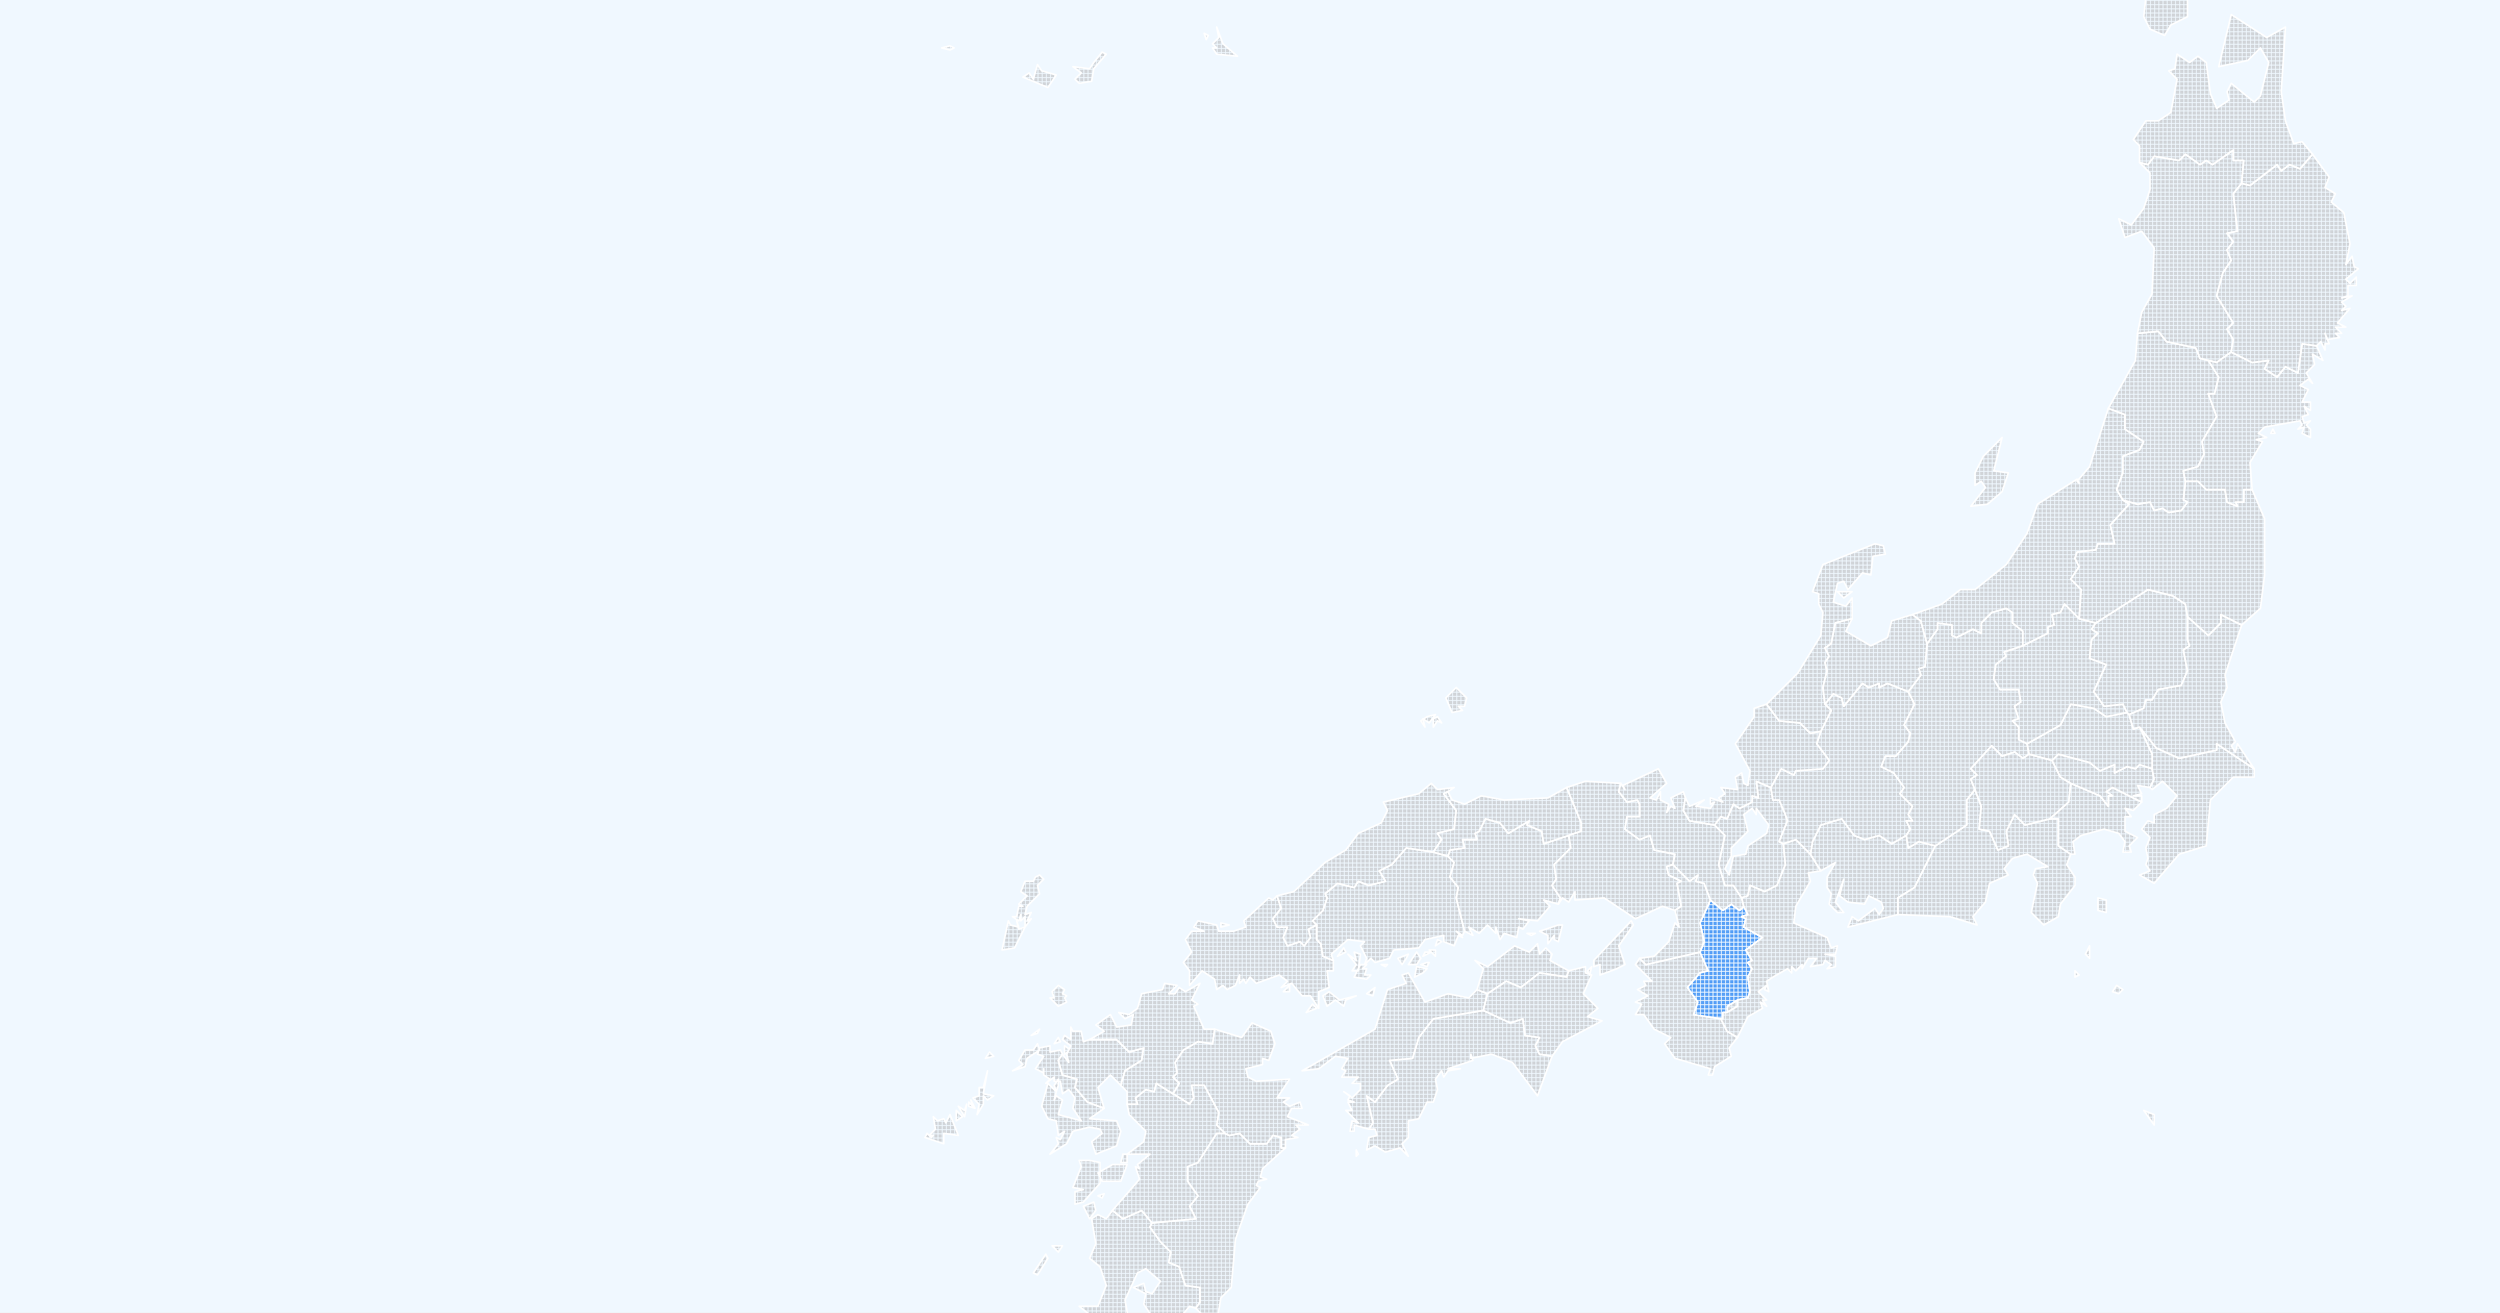
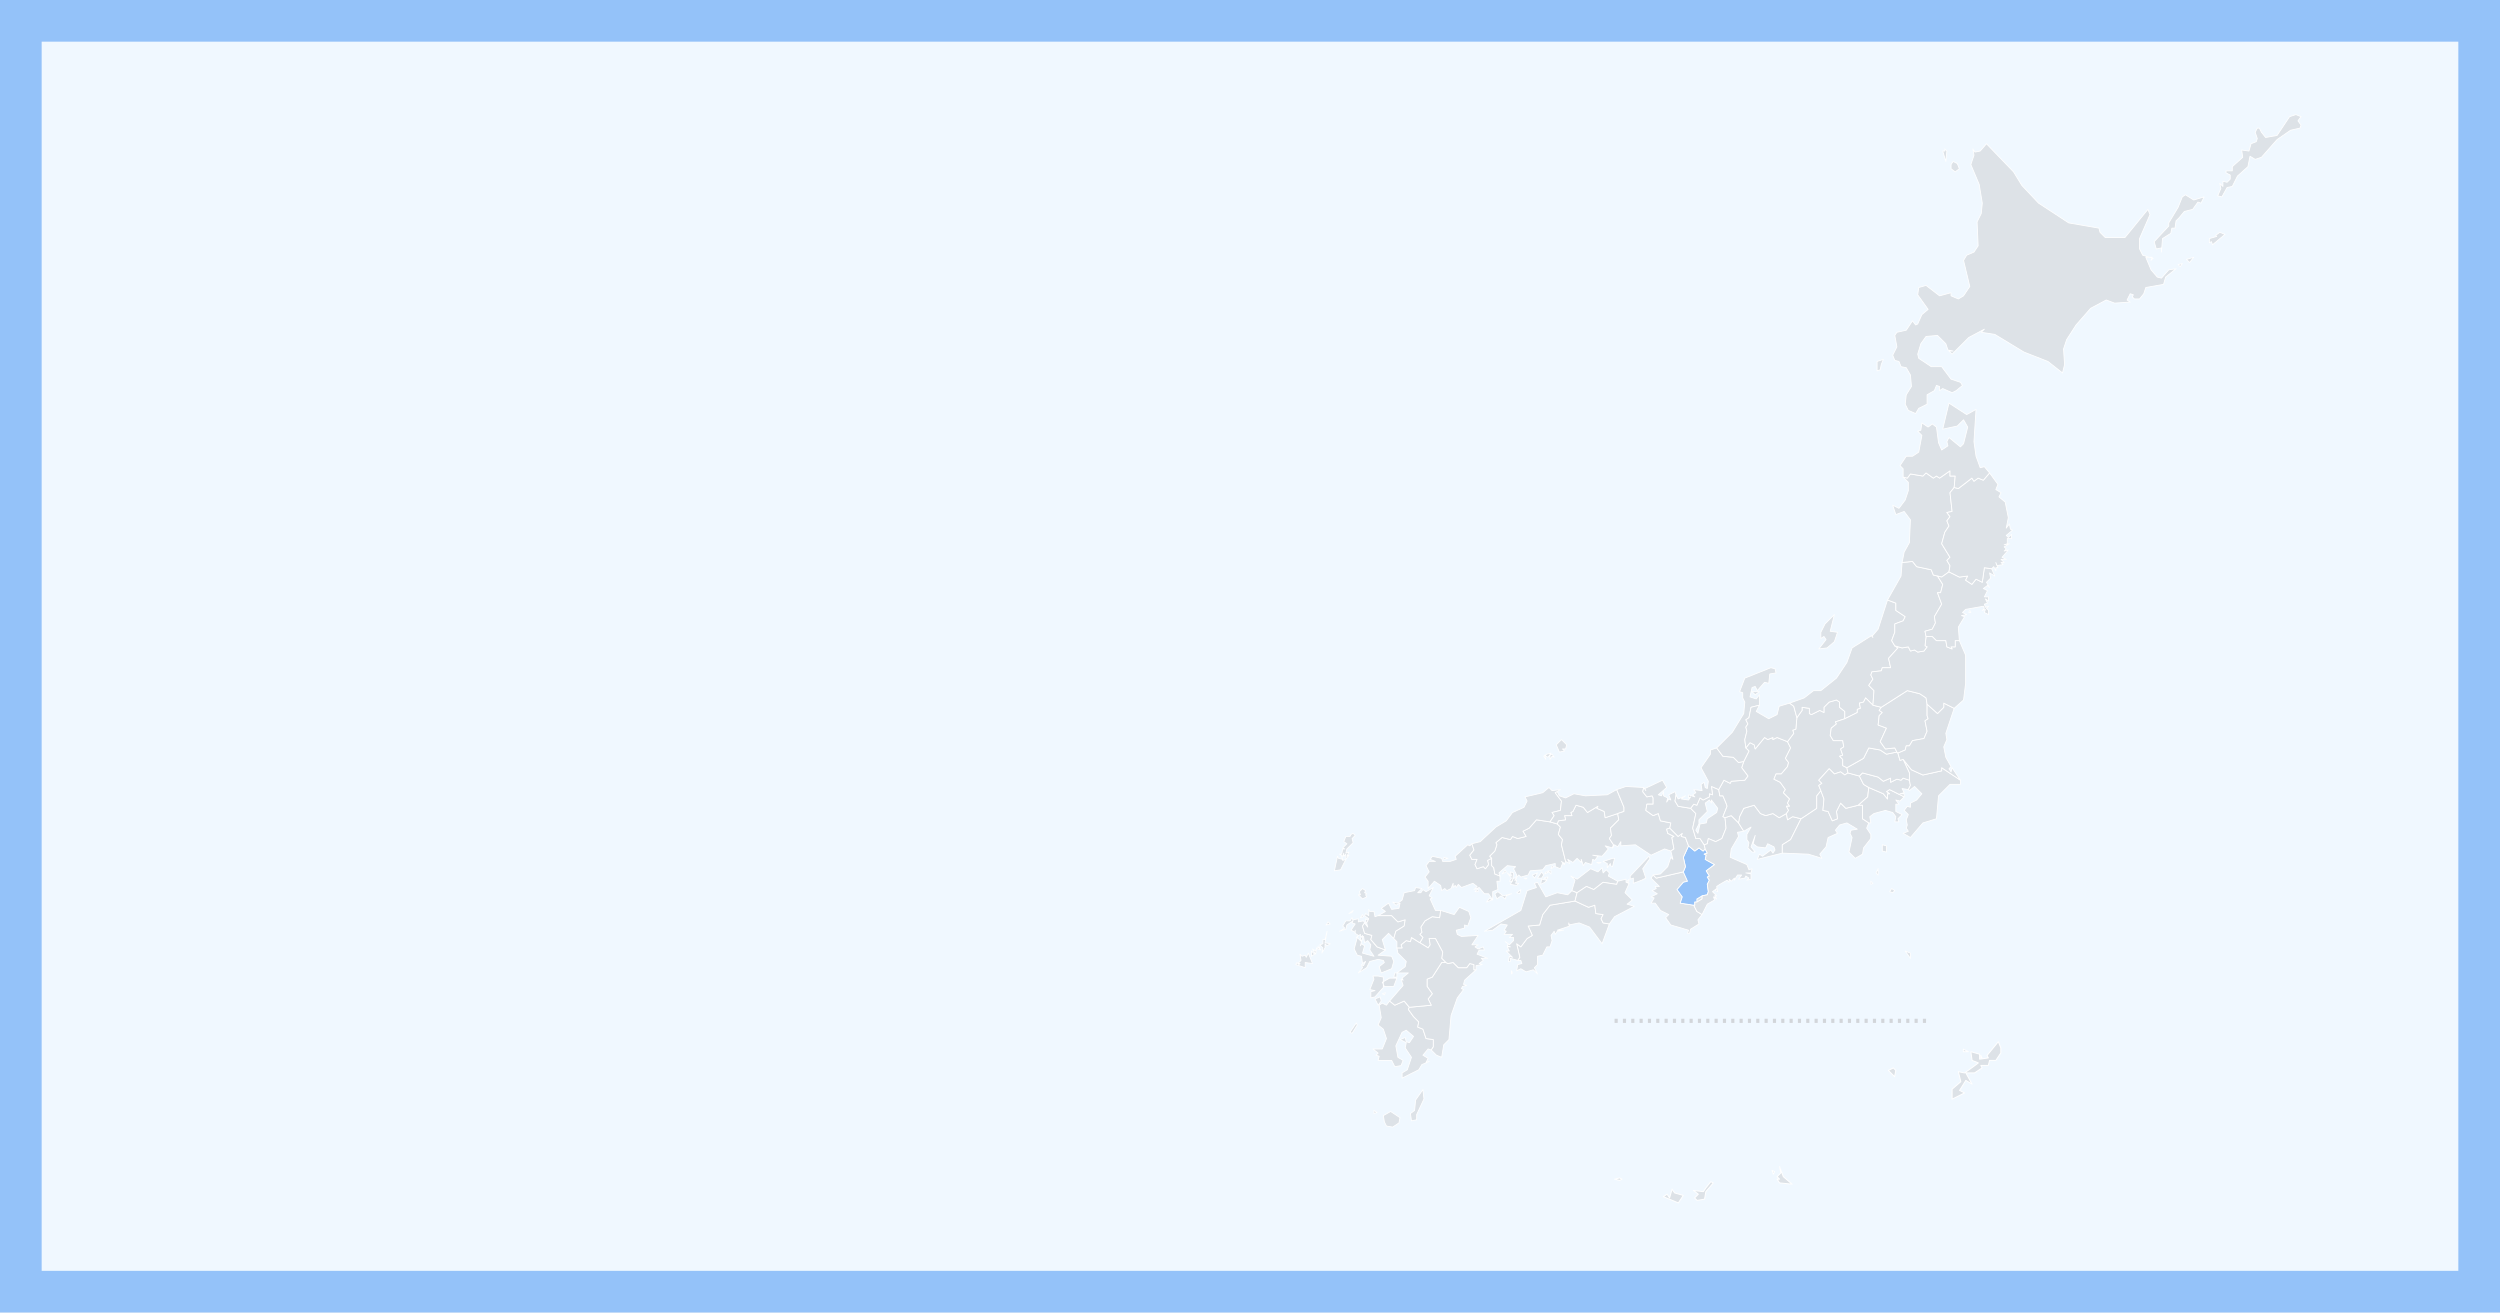
<svg xmlns="http://www.w3.org/2000/svg" viewBox="0 0 1200 630" width="1200" height="630">
  <rect width="1200" height="630" fill="#f0f8ff" />
  <defs>
    <pattern id="main" viewBox="0 0 5 5" x="0" y="0" width="5" height="5" patternUnits="userSpaceOnUse" patternTransform="scale(0.4)">
      <rect x="1" y="1" width="5" height="5" fill="rgba(56,141,245,0.8)" />
    </pattern>
  </defs>
  <defs>
    <pattern id="default" viewBox="0 0 5 5" x="0" y="0" width="5" height="5" patternUnits="userSpaceOnUse" patternTransform="scale(0.4)">
      <rect x="1" y="1" width="5" height="5" fill="rgba(202,205,209,0.8)" />
    </pattern>
  </defs>
-   <g transform="translate(400, -280) scale(1.0)">
+   <g transform="translate(600, 50) scale(0.5)">
    <g class="prefectures">
-       <g class="okinawa kyusyu-okinawa prefecture" data-code="47" stroke-linejoin="round" fill="url(#default)" fill-rule="nonzero" stroke="#ffffff" stroke-width="0.8" transform="translate(52, 193)">
+       <g class="okinawa kyusyu-okinawa prefecture" data-code="47" stroke-linejoin="round" fill="rgba(202,205,209,0.5)" fill-rule="nonzero" stroke="#ffffff" stroke-width="0.8" transform="translate(350, 900)  scale(1.2)">
        <polygon points="4 109 6 110 4 111 0 110" />
        <polygon points="48 121 55 123 51 129 39 124 42 122 44 125 46 118" />
        <polygon points="132 113 130 110 132 110 130 108 133 105 132 100 135 108 142 114" />
        <polygon points="225 23 224 28 219 23 223 21" />
        <polygon points="73 117 77 112 79 113 73 120 72 126 66 127 64 125 67 122 63 119 71 120" />
        <polygon points="287 20 291 17 286 15 285 8 292 10 292 14 299 13 298 11 307 0 309 5 309 9 305 15 300 15 299 19 293 19 294 21 288 25 281 25 286 34 281 31 276 39 280 41 270 46 270 38 277 32 275 24 280 25" />
        <polygon points="127 106 126 103 128 104" />
        <polygon points="279 8 279 6 283 8" />
        <polygon points="293 11 294 13 292 12" />
      </g>
-       <g class="kagoshima kyusyu kyusyu-okinawa prefecture" data-code="46" stroke-linejoin="round" fill="url(#default)" fill-rule="nonzero" stroke="#ffffff" stroke-width="0.8" transform="translate(96, 17)">
+       <g class="kagoshima kyusyu kyusyu-okinawa prefecture" data-code="46" stroke-linejoin="round" fill="rgba(202,205,209,0.5)" fill-rule="nonzero" stroke="#ffffff" stroke-width="0.8" transform="translate(96, 17)">
        <polygon points="23 949 26 951 23 952" />
        <polygon points="33 960 32 954 39 950 48 956 47 961 41 965 35 964" />
        <polygon points="64 953 64 958 59 959 58 952 62 949 63 939 70 929 71 938" />
        <polygon points="38 844 43 848 52 844 57 850 56 852 61 859 66 864 65 869 70 871 73 880 80 881 80 888 78 891 75 890 70 896 75 899 73 903 76 902 69 905 66 910 50 918 50 913 55 910 59 898 53 889 54 884 48 881 53 879 54 883 57 884 61 878 54 872 50 874 44 887 46 898 51 901 49 906 43 907 40 901 27 901 28 897 25 896 27 894 22 890 31 890 35 880 32 871 27 867 30 860 28 848 31 846 35 848" />
        <polygon points="31 837 34 836 33 838" />
        <polygon points="27 848 24 842 29 840 30 844" />
        <polygon points="4 868 6 865 7 867 2 875 0 874" />
-         <polygon points="12 864 9 861 14 861" />
-         <polygon points="284 149 280 150 279 146 289 144" />
-         <polygon points="301 126 301 118 306 118 305 122 309 126 308 129 303 132 300 128" />
-         <polygon points="363 98 360 99 359 97 365 93" />
-         <polygon points="344 90 331 98 335 101 330 104 327 103 329 107 323 102 325 99 316 97 324 97 325 95 321 94 335 88 337 90 339 86 344 85 342 89 344 87 345 89 347 82 349 88" />
-         <polygon points="324 108 322 106 320 108 318 101 323 102 322 105 328 107 325 109 326 107" />
-         <polygon points="355 12 352 16 352 13" />
-         <polygon points="361 1 363 0 365 4" />
      </g>
-       <g class="miyazaki kyusyu kyusyu-okinawa prefecture" data-code="45" stroke-linejoin="round" fill="url(#default)" fill-rule="nonzero" stroke="#ffffff" stroke-width="0.8" transform="translate(152, 824)">
+       <g class="miyazaki kyusyu kyusyu-okinawa prefecture" data-code="45" stroke-linejoin="round" fill="rgba(202,205,209,0.5)" fill-rule="nonzero" stroke="#ffffff" stroke-width="0.8" transform="translate(152, 824)">
        <polygon points="36 0 38 1 43 0 48 5 56 5 59 1 63 2 63 7 65 7 54 17 53 21 56 22 52 23 51 25 53 26 47 34 41 51 39 74 34 79 32 91 27 89 22 84 24 81 24 74 17 73 14 64 9 62 10 57 5 52 0 45 1 43 22 41 19 35 23 30 18 23 18 16 23 14 32 0" />
      </g>
-       <g class="oita kyusyu kyusyu-okinawa prefecture" data-code="44" stroke-linejoin="round" fill="url(#default)" fill-rule="nonzero" stroke="#ffffff" stroke-width="0.8" transform="translate(163, 771)">
+       <g class="oita kyusyu kyusyu-okinawa prefecture" data-code="44" stroke-linejoin="round" fill="rgba(202,205,209,0.5)" fill-rule="nonzero" stroke="#ffffff" stroke-width="0.8" transform="translate(163, 771)">
        <polygon points="0 34 3 29 0 26 2 24 1 19 5 13 12 9 19 10 20 3 33 7 38 0 47 4 49 10 46 18 43 17 43 20 35 22 36 26 40 28 56 27 50 36 56 36 53 38 56 40 61 38 62 41 57 41 55 45 65 49 59 49 61 51 57 54 60 55 54 56 54 60 52 60 52 55 48 54 45 58 37 58 32 53 27 54 25 53 21 49 22 43 15 30 9 30 10 36 8 39" />
      </g>
-       <g class="kumamoto kyusyu kyusyu-okinawa prefecture" data-code="43" stroke-linejoin="round" fill="url(#default)" fill-rule="nonzero" stroke="#ffffff" stroke-width="0.8" transform="translate(115, 800)">
+       <g class="kumamoto kyusyu kyusyu-okinawa prefecture" data-code="43" stroke-linejoin="round" fill="rgba(202,205,209,0.5)" fill-rule="nonzero" stroke="#ffffff" stroke-width="0.8" transform="translate(115, 800)">
        <path d="M8,37 L13,38 L13,48 L5,57 L1,58 L1,52 L5,51 L0,50 L4,40 L3,37 L8,37 Z M20,47 L14,47 L12,43 L19,39 L26,39 L23,47 L20,47 Z M24,34 L26,34 L26,38 L23,38 L24,34 Z M38,67 L33,61 L24,65 L19,61 L32,46 L30,40 L32,41 L31,39 L37,34 L26,34 L34,28 L35,23 L27,15 L26,10 L31,10 L30,7 L35,3 L39,4 L40,0 L48,5 L56,10 L58,7 L57,1 L63,1 L70,14 L69,20 L73,24 L69,24 L60,38 L55,40 L55,47 L60,54 L56,59 L59,65 L38,67 Z" />
      </g>
-       <g class="nagasaki kyusyu kyusyu-okinawa prefecture" data-code="42" stroke-linejoin="round" fill="url(#default)" fill-rule="nonzero" stroke="#ffffff" stroke-width="0.8" transform="translate(44, 700)">
+       <g class="nagasaki kyusyu kyusyu-okinawa prefecture" data-code="42" stroke-linejoin="round" fill="rgba(202,205,209,0.5)" fill-rule="nonzero" stroke="#ffffff" stroke-width="0.8" transform="translate(44, 700)">
        <path d="M53,1 L55,0 L57,2 L54,5 L55,9 L49,15 L48,19 L51,18 L49,22 L51,21 L48,25 L48,20 L46,22 L46,19 L45,22 L42,20 L44,20 L45,15 L47,15 L45,14 L49,10 L46,8 L48,3 L52,3 L53,1 Z M46,29 L43,35 L37,36 L40,22 L41,24 L45,25 L44,22 L45,26 L48,25 L46,29 Z M67,59 L68,61 L64,63 L60,59 L62,59 L61,56 L64,53 L67,55 L66,57 L68,58 L67,59 Z M28,110 L25,115 L26,110 L23,107 L26,106 L26,102 L28,102 L30,94 L28,105 L33,106 L30,108 L28,106 L28,110 Z M24,112 L21,111 L21,109 L23,111 L22,108 L24,112 Z M19,113 L20,110 L19,116 L16,111 L19,113 Z M6,118 L9,117 L10,119 L12,115 L16,125 L9,124 L9,129 L0,126 L1,124 L3,126 L4,125 L2,125 L5,122 L4,116 L6,118 Z M65,80 L62,81 L64,78 L65,80 Z M67,82 L70,84 L67,86 L67,82 Z M29,88 L31,85 L33,87 L29,88 Z M54,76 L51,77 L55,74 L54,76 Z M66,86 L64,89 L66,96 L73,98 L72,102 L78,109 L86,112 L79,117 L92,118 L94,123 L92,130 L82,134 L80,128 L85,124 L84,122 L79,121 L71,123 L68,129 L60,134 L64,129 L63,126 L65,127 L67,123 L64,125 L63,118 L59,117 L56,111 L59,100 L63,104 L62,108 L63,106 L66,108 L64,115 L75,118 L71,112 L72,107 L69,103 L66,105 L65,99 L62,99 L62,97 L58,100 L60,98 L57,96 L57,93 L57,95 L53,93 L57,87 L54,86 L55,83 L60,82 L60,85 L65,84 L66,86 Z M49,88 L48,92 L42,94 L47,91 L45,89 L48,84 L52,84 L54,81 L55,84 L49,88 Z M15,115 L15,113 L18,116 L15,118 L15,115 Z M64,101 L63,104 L62,101 L64,98 L64,101 Z" />
      </g>
-       <g class="saga kyusyu kyusyu-okinawa prefecture" data-code="41" stroke-linejoin="round" fill="url(#default)" fill-rule="nonzero" stroke="#ffffff" stroke-width="0.8" transform="translate(108, 773)">
+       <g class="saga kyusyu kyusyu-okinawa prefecture" data-code="41" stroke-linejoin="round" fill="rgba(202,205,209,0.5)" fill-rule="nonzero" stroke="#ffffff" stroke-width="0.8" transform="translate(108, 773)">
        <polygon points="15 6 28 6 34 12 41 10 40 16 32 21 30 28 25 23 19 29 22 39 14 36 8 29 9 25 2 23 0 16 2 13 5 17 4 13 6 9 2 6 3 4 6 6 6 0 7 2 11 2 12 7" />
      </g>
-       <g class="fukuoka kyusyu kyusyu-okinawa prefecture" data-code="40" stroke-linejoin="round" fill="url(#default)" fill-rule="nonzero" stroke="#ffffff" stroke-width="0.8" transform="translate(123, 752)">
+       <g class="fukuoka kyusyu kyusyu-okinawa prefecture" data-code="40" stroke-linejoin="round" fill="rgba(202,205,209,0.5)" fill-rule="nonzero" stroke="#ffffff" stroke-width="0.8" transform="translate(123, 752)">
        <polygon points="40 53 32 48 31 52 27 51 22 55 23 58 18 58 18 52 15 49 17 42 25 37 26 31 19 33 13 27 0 27 7 23 3 20 10 15 13 21 20 20 21 15 17 17 14 14 19 15 23 12 25 5 35 3 36 0 42 1 38 5 41 5 43 2 46 4 53 0 49 8 52 10 50 11 55 22 60 22 59 29 52 28 45 32 41 38 42 43 40 45 43 48" />
      </g>
-       <g class="kochi shikoku prefecture" data-code="39" stroke-linejoin="round" fill="url(#default)" fill-rule="nonzero" stroke="#ffffff" stroke-width="0.8" transform="translate(251, 765)">
+       <g class="kochi shikoku prefecture" data-code="39" stroke-linejoin="round" fill="rgba(202,205,209,0.5)" fill-rule="nonzero" stroke="#ffffff" stroke-width="0.8" transform="translate(251, 765)">
        <path d="M61,0 L74,6 L80,4 L81,12 L88,13 L86,17 L88,21 L94,22 L87,41 L75,25 L65,21 L55,23 L55,21 L56,24 L44,28 L50,28 L44,29 L42,32 L41,29 L38,33 L39,38 L37,44 L34,44 L30,52 L25,53 L25,61 L22,64 L25,70 L21,66 L14,68 L9,65 L5,67 L6,61 L10,60 L9,57 L6,57 L8,54 L5,41 L9,44 L15,36 L20,33 L16,24 L27,23 L30,13 L37,4 L61,0 Z M1,69 L0,70 L0,67 L1,69 Z" />
      </g>
-       <g class="ehime sikoku prefecture" data-code="38" stroke-linejoin="round" fill="url(#default)" fill-rule="nonzero" stroke="#ffffff" stroke-width="0.8" transform="translate(225, 737)">
+       <g class="ehime sikoku prefecture" data-code="38" stroke-linejoin="round" fill="rgba(202,205,209,0.5)" fill-rule="nonzero" stroke="#ffffff" stroke-width="0.8" transform="translate(225, 737)">
        <path d="M34,21 L31,20 L35,17 L34,21 Z M55,6 L51,6 L55,0 L57,3 L55,6 Z M60,5 L61,5 L60,7 L57,6 L60,5 Z M58,10 L54,12 L55,7 L60,8 L58,10 Z M32,85 L25,83 L25,86 L23,86 L24,81 L27,82 L21,76 L24,76 L22,72 L25,72 L22,71 L23,69 L20,67 L24,70 L28,66 L28,63 L24,63 L27,60 L19,60 L21,57 L19,56 L22,51 L16,50 L8,56 L0,57 L35,37 L41,18 L50,15 L48,11 L51,10 L59,24 L70,20 L80,22 L84,18 L89,20 L87,28 L63,32 L56,41 L53,51 L42,52 L46,61 L41,64 L35,72 L31,69 L34,82 L32,85 Z" />
      </g>
-       <g class="kagawa shikoku prefecture" data-code="37" stroke-linejoin="round" fill="url(#default)" fill-rule="nonzero" stroke="#ffffff" stroke-width="0.8" transform="translate(308, 724)">
+       <g class="kagawa shikoku prefecture" data-code="37" stroke-linejoin="round" fill="rgba(202,205,209,0.5)" fill-rule="nonzero" stroke="#ffffff" stroke-width="0.8" transform="translate(308, 724)">
        <path d="M6,33 L1,31 L4,21 L0,17 L6,20 L19,10 L26,13 L30,9 L31,14 L34,11 L37,14 L36,17 L45,22 L44,25 L31,23 L22,30 L15,27 L6,33 Z M27,5 L25,4 L29,4 L27,5 Z M40,0 L42,0 L40,8 L38,7 L38,5 L35,9 L35,5 L31,3 L40,0 Z" />
      </g>
-       <g class="tokushima shikoku prefecture" data-code="36" stroke-linejoin="round" fill="url(#default)" fill-rule="nonzero" stroke="#ffffff" stroke-width="0.8" transform="translate(312, 744)">
+       <g class="tokushima shikoku prefecture" data-code="36" stroke-linejoin="round" fill="rgba(202,205,209,0.5)" fill-rule="nonzero" stroke="#ffffff" stroke-width="0.8" transform="translate(312, 744)">
        <path d="M50,2 L52,0 L51,4 L50,2 Z M41,2 L49,0 L49,3 L52,4 L48,13 L55,20 L50,24 L57,26 L38,36 L33,43 L27,42 L25,38 L27,34 L20,33 L19,25 L13,27 L0,21 L2,13 L11,7 L18,10 L27,3 L40,5 L41,2 Z" />
      </g>
-       <g class="yamaguchi chugoku prefecture" data-code="35" stroke-linejoin="round" fill="url(#default)" fill-rule="nonzero" stroke="#ffffff" stroke-width="0.8" transform="translate(168, 710)">
+       <g class="yamaguchi chugoku prefecture" data-code="35" stroke-linejoin="round" fill="rgba(202,205,209,0.5)" fill-rule="nonzero" stroke="#ffffff" stroke-width="0.8" transform="translate(168, 710)">
        <path d="M45,0 L47,6 L43,11 L45,15 L50,15 L48,20 L50,24 L56,22 L58,24 L61,20 L60,16 L64,14 L64,21 L66,23 L67,29 L72,31 L72,36 L69,36 L70,44 L65,46 L65,54 L61,48 L57,48 L52,42 L47,44 L50,41 L46,38 L35,42 L32,39 L30,42 L29,40 L27,42 L27,38 L25,43 L21,45 L19,43 L16,45 L15,40 L9,36 L3,43 L3,36 L0,32 L4,27 L1,21 L4,17 L10,17 L5,15 L7,12 L16,14 L17,17 L24,17 L30,15 L29,12 L41,1 L43,2 L45,0 Z M64,54 L59,56 L62,52 L64,54 Z M75,50 L83,48 L78,50 L77,53 L73,50 L69,53 L67,48 L70,46 L75,50 Z M18,15 L18,13 L22,14 L18,15 Z M51,46 L48,46 L51,43 L51,46 Z" />
      </g>
-       <g class="hiroshima chugoku prefecture" data-code="34" stroke-linejoin="round" fill="url(#default)" fill-rule="nonzero" stroke="#ffffff" stroke-width="0.8" transform="translate(230, 687)">
+       <g class="hiroshima chugoku prefecture" data-code="34" stroke-linejoin="round" fill="rgba(202,205,209,0.5)" fill-rule="nonzero" stroke="#ffffff" stroke-width="0.8" transform="translate(230, 687)">
        <path d="M73,40 L72,42 L69,40 L72,43 L70,42 L68,47 L63,45 L63,42 L54,44 L51,48 L39,49 L37,53 L30,55 L28,53 L25,56 L26,53 L23,47 L25,45 L17,44 L9,51 L10,54 L5,52 L4,46 L2,44 L2,37 L0,35 L5,30 L7,24 L6,22 L12,17 L20,19 L22,16 L27,18 L35,16 L32,11 L38,8 L45,0 L58,2 L65,4 L68,7 L66,14 L70,19 L69,24 L73,40 Z M45,53 L43,56 L41,53 L46,51 L45,53 Z M21,54 L20,50 L23,51 L22,59 L19,59 L21,56 L17,51 L21,54 Z M15,48 L16,50 L12,52 L15,48 Z M35,57 L33,56 L36,56 L35,57 Z M24,58 L26,58 L25,61 L28,61 L26,63 L20,62 L23,56 L26,56 L24,58 Z M59,49 L59,52 L56,49 L59,49 Z M57,50 L53,52 L54,50 L57,50 Z M60,44 L62,45 L59,47 L60,44 Z" />
      </g>
-       <g class="okayama chugoku prefecture" data-code="33" stroke-linejoin="round" fill="url(#default)" fill-rule="nonzero" stroke="#ffffff" stroke-width="0.8" transform="translate(295, 673)">
+       <g class="okayama chugoku prefecture" data-code="33" stroke-linejoin="round" fill="rgba(202,205,209,0.5)" fill-rule="nonzero" stroke="#ffffff" stroke-width="0.8" transform="translate(295, 673)">
        <polygon points="58 8 59 14 51 22 52 29 50 32 54 38 53 41 46 39 49 42 43 49 34 48 39 49 36 53 34 52 33 57 27 55 25 58 23 52 23 55 19 51 15 55 10 52 12 56 8 54 4 38 5 33 1 28 3 21 0 18 1 15 8 14 7 10 14 10 13 7 15 6 18 0 25 2 29 7 39 1 38 3 45 6 46 12" />
      </g>
-       <g class="shimane chugoku prefecture" data-code="32" stroke-linejoin="round" fill="url(#default)" fill-rule="nonzero" stroke="#ffffff" stroke-width="0.8" transform="translate(211, 610)">
+       <g class="shimane chugoku prefecture" data-code="32" stroke-linejoin="round" fill="rgba(202,205,209,0.5)" fill-rule="nonzero" stroke="#ffffff" stroke-width="0.8" transform="translate(211, 610)">
        <path d="M74,14 L78,13 L75,17 L72,15 L73,19 L71,16 L74,14 Z M79,16 L77,19 L77,15 L79,14 L81,17 L79,16 Z M83,5 L88,0 L93,5 L92,9 L89,9 L91,11 L86,12 L83,5 Z M2,100 L10,98 L25,84 L35,78 L41,70 L52,65 L55,59 L53,55 L70,51 L76,46 L79,49 L87,48 L84,50 L82,51 L88,59 L87,68 L79,70 L81,73 L77,79 L64,77 L57,85 L51,88 L54,93 L46,95 L41,93 L39,96 L31,94 L25,99 L26,101 L24,107 L19,112 L21,114 L17,116 L18,120 L15,124 L13,122 L7,124 L5,120 L7,115 L2,115 L0,111 L4,106 L2,100 Z" />
      </g>
-       <g class="tottori chugoku prefecture" data-code="31" stroke-linejoin="round" fill="url(#default)" fill-rule="nonzero" stroke="#ffffff" stroke-width="0.8" transform="translate(288, 658)">
+       <g class="tottori chugoku prefecture" data-code="31" stroke-linejoin="round" fill="rgba(202,205,209,0.5)" fill-rule="nonzero" stroke="#ffffff" stroke-width="0.8" transform="translate(288, 658)">
        <polygon points="7 33 0 31 4 25 2 22 10 20 11 11 5 3 7 2 9 6 15 8 23 4 34 6 55 5 64 0 71 17 71 21 65 23 53 27 52 21 45 18 46 16 36 22 32 17 25 15 22 21 20 22 21 25 14 25 15 29 8 30" />
      </g>
-       <g class="wakayama kinki prefecture" data-code="30" stroke-linejoin="round" fill="url(#default)" fill-rule="nonzero" stroke="#ffffff" stroke-width="0.8" transform="translate(385, 737)">
+       <g class="wakayama kinki prefecture" data-code="30" stroke-linejoin="round" fill="rgba(202,205,209,0.5)" fill-rule="nonzero" stroke="#ffffff" stroke-width="0.8" transform="translate(385, 737)">
        <path d="M41,32 L44,38 L49,41 L45,46 L46,50 L38,55 L37,59 L35,59 L36,56 L19,51 L14,44 L17,41 L9,37 L4,30 L0,30 L3,25 L0,24 L6,21 L1,18 L5,16 L4,14 L8,14 L0,6 L2,3 L5,6 L31,0 L35,9 L31,10 L25,17 L30,24 L28,30 L41,32 Z M49,23 L49,26 L44,29 L44,26 L49,23 Z" />
      </g>
-       <g class="nara kinki prefecture" data-code="29" stroke-linejoin="round" fill="url(#main)" fill-rule="nonzero" stroke="#ffffff" stroke-width="0.8" transform="translate(410, 712)">
+       <g class="nara kinki prefecture" data-code="29" stroke-linejoin="round" fill="rgba(56,141,245,0.5)" fill-rule="nonzero" stroke="#ffffff" stroke-width="0.8" transform="translate(410, 712)">
        <polygon points="24 48 19 51 19 54 17 54 17 57 16 57 3 55 5 49 0 42 6 35 10 34 6 25 8 20 6 11 11 0 17 5 21 2 25 5 27 3 29 7 26 8 28 9 27 13 36 18 28 24 31 29 29 30 31 33 29 37 30 44 29 47" />
      </g>
-       <g class="hyogo kinki prefecture" data-code="28" stroke-linejoin="round" fill="url(#default)" fill-rule="nonzero" stroke="#ffffff" stroke-width="0.8" transform="translate(345, 655)">
+       <g class="hyogo kinki prefecture" data-code="28" stroke-linejoin="round" fill="rgba(202,205,209,0.5)" fill-rule="nonzero" stroke="#ffffff" stroke-width="0.8" transform="translate(345, 655)">
        <path d="M31,90 L23,93 L23,88 L20,89 L20,86 L38,67 L39,69 L32,79 L35,88 L31,90 Z M3,59 L4,56 L0,50 L2,47 L1,40 L9,32 L8,26 L14,24 L14,20 L7,3 L16,0 L33,1 L32,5 L36,10 L41,9 L42,11 L42,17 L36,17 L35,23 L42,28 L47,26 L49,33 L59,35 L58,40 L55,41 L56,45 L62,48 L60,49 L62,60 L59,62 L53,60 L40,66 L25,56 L11,57 L11,53 L8,58 L5,56 L3,59 Z" />
      </g>
-       <g class="osaka kinki prefecture" data-code="27" stroke-linejoin="round" fill="url(#default)" fill-rule="nonzero" stroke="#ffffff" stroke-width="0.8" transform="translate(387, 695)">
+       <g class="osaka kinki prefecture" data-code="27" stroke-linejoin="round" fill="rgba(202,205,209,0.5)" fill-rule="nonzero" stroke="#ffffff" stroke-width="0.8" transform="translate(387, 695)">
        <polygon points="16 0 24 8 28 5 27 8 31 9 34 17 29 28 31 37 29 42 3 48 0 45 7 44 14 37 17 28 19 30 17 22 20 20 18 9 20 8 14 5 13 1" />
      </g>
-       <g class="kyoto kinki prefecture" data-code="26" stroke-linejoin="round" fill="url(#default)" fill-rule="nonzero" stroke="#ffffff" stroke-width="0.8" transform="translate(377, 649)">
+       <g class="kyoto kinki prefecture" data-code="26" stroke-linejoin="round" fill="rgba(202,205,209,0.5)" fill-rule="nonzero" stroke="#ffffff" stroke-width="0.8" transform="translate(377, 649)">
        <polygon points="44 63 41 55 37 54 38 51 34 54 26 46 27 41 17 39 15 32 10 34 3 29 4 23 10 23 10 17 9 15 4 16 0 11 1 7 3 10 2 8 19 0 23 7 15 14 18 15 20 11 20 15 24 17 23 21 25 18 27 19 25 14 31 11 32 14 31 20 34 25 46 27 51 32 48 46 51 56 55 56 59 62 60 66 58 68 54 65 50 68" />
      </g>
-       <g class="shiga kinki prefecture" data-code="25" stroke-linejoin="round" fill="url(#default)" fill-rule="nonzero" stroke="#ffffff" stroke-width="0.8" transform="translate(423, 655)">
+       <g class="shiga kinki prefecture" data-code="25" stroke-linejoin="round" fill="rgba(202,205,209,0.5)" fill-rule="nonzero" stroke="#ffffff" stroke-width="0.8" transform="translate(423, 655)">
        <path d="M20,0 L27,3 L28,9 L31,9 L34,16 L35,19 L31,29 L33,30 L34,40 L30,50 L24,53 L17,50 L16,55 L13,56 L9,50 L5,50 L2,40 L5,26 L0,21 L3,17 L6,18 L9,11 L12,13 L18,10 L18,7 L21,8 L20,0 Z M20,13 L20,16 L18,13 L14,16 L16,24 L8,32 L8,36 L5,42 L7,45 L9,36 L15,35 L16,31 L25,25 L26,21 L20,13 Z" />
      </g>
-       <g class="mie kinki prefecture" data-code="24" stroke-linejoin="round" fill="url(#default)" fill-rule="nonzero" stroke="#ffffff" stroke-width="0.8" transform="translate(426, 683)">
+       <g class="mie kinki prefecture" data-code="24" stroke-linejoin="round" fill="rgba(202,205,209,0.5)" fill-rule="nonzero" stroke="#ffffff" stroke-width="0.8" transform="translate(426, 683)">
        <polygon points="8 95 3 92 0 86 1 86 1 83 3 83 8 80 8 77 13 76 14 73 13 66 15 62 13 59 15 58 12 53 20 47 11 42 12 38 10 37 13 36 11 32 10 28 13 27 14 22 21 25 27 22 31 12 30 2 36 0 43 7 48 15 42 16 43 20 36 32 35 40 51 47 53 52 56 51 55 55 50 55 55 56 55 61 51 62 53 60 50 58 49 60 43 61 46 57 42 57 39 62 39 60 36 63 34 61 34 64 32 62 25 66 22 68 23 73 21 72 22 70 18 73 22 77 20 77 22 80 19 78 20 81 13 85" />
      </g>
-       <g class="aichi chubu prefecture" data-code="23" stroke-linejoin="round" fill="url(#default)" fill-rule="nonzero" stroke="#ffffff" stroke-width="0.8" transform="translate(469, 673)">
+       <g class="aichi chubu prefecture" data-code="23" stroke-linejoin="round" fill="rgba(202,205,209,0.5)" fill-rule="nonzero" stroke="#ffffff" stroke-width="0.8" transform="translate(469, 673)">
        <polygon points="42 46 18 52 20 47 23 49 31 43 33 46 35 43 34 40 28 37 26 41 18 40 14 37 16 29 12 40 16 45 13 45 9 41 10 36 8 33 8 28 12 21 5 25 0 17 1 11 5 3 15 0 21 8 26 10 33 8 39 12 46 8 47 14 52 11 60 13 50 33 42 38" />
      </g>
-       <g class="shizuoka chubu prefecture" data-code="22" stroke-linejoin="round" fill="url(#default)" fill-rule="nonzero" stroke="#ffffff" stroke-width="0.8" transform="translate(511, 659)">
+       <g class="shizuoka chubu prefecture" data-code="22" stroke-linejoin="round" fill="rgba(202,205,209,0.5)" fill-rule="nonzero" stroke="#ffffff" stroke-width="0.8" transform="translate(511, 659)">
        <polygon points="73 14 77 14 77 27 83 31 81 36 85 42 85 46 78 55 77 61 70 65 64 59 67 45 65 41 66 38 72 37 62 31 55 33 51 38 53 41 44 45 42 54 36 61 38 65 25 61 0 60 0 52 8 47 18 27 33 17 33 5 37 0 40 8 39 19 44 20 48 29 53 27 52 20 56 12 61 17" />
      </g>
-       <g class="gifu chubu prefecture" data-code="21" stroke-linejoin="round" fill="url(#default)" fill-rule="nonzero" stroke="#ffffff" stroke-width="0.8" transform="translate(450, 608)">
+       <g class="gifu chubu prefecture" data-code="21" stroke-linejoin="round" fill="rgba(202,205,209,0.5)" fill-rule="nonzero" stroke="#ffffff" stroke-width="0.8" transform="translate(450, 608)">
        <polygon points="66 4 69 10 64 20 67 24 66 28 60 35 55 35 53 40 59 43 64 50 62 53 68 59 66 63 68 66 65 66 67 70 65 73 58 77 52 73 45 75 40 73 34 65 24 68 20 76 19 82 12 75 6 77 4 76 8 66 7 63 4 56 1 56 0 50 5 41 11 44 12 42 25 41 28 37 22 29 24 23 29 13 26 10 30 5 34 7 35 11 44 0 47 2 52 0 52 2 56 0" />
      </g>
-       <g class="nagano chubu prefecture" data-code="20" stroke-linejoin="round" fill="url(#default)" fill-rule="nonzero" stroke="#ffffff" stroke-width="0.8" transform="translate(503, 572)">
+       <g class="nagano chubu prefecture" data-code="20" stroke-linejoin="round" fill="rgba(202,205,209,0.5)" fill-rule="nonzero" stroke="#ffffff" stroke-width="0.8" transform="translate(503, 572)">
        <polygon points="68 18 59 21 60 23 55 27 54 34 57 39 66 39 67 45 64 47 66 53 63 54 66 57 66 63 70 65 71 70 68 72 64 69 58 71 53 66 43 77 46 80 43 82 45 87 41 92 41 104 26 114 18 112 13 115 12 109 14 106 12 102 15 102 13 99 15 95 9 89 11 86 6 79 0 76 2 71 7 71 13 64 14 60 11 56 16 46 13 40 19 32 18 29 21 28 22 17 27 10 27 7 34 8 34 13 36 14 44 10 48 12 48 7 53 2 60 0 63 2 63 7 68 11" />
      </g>
-       <g class="yamanashi chubu prefecture" data-code="19" stroke-linejoin="round" fill="url(#default)" fill-rule="nonzero" stroke="#ffffff" stroke-width="0.8" transform="translate(546, 638)">
+       <g class="yamanashi chubu prefecture" data-code="19" stroke-linejoin="round" fill="rgba(202,205,209,0.5)" fill-rule="nonzero" stroke="#ffffff" stroke-width="0.8" transform="translate(546, 638)">
        <polygon points="2 21 0 16 3 14 0 11 10 0 15 5 21 3 25 6 28 4 39 7 43 15 48 18 47 27 38 35 26 38 21 33 17 41 18 48 13 50 9 41 4 40 5 29" />
      </g>
-       <g class="fukui chubu prefecture" data-code="18" stroke-linejoin="round" fill="url(#default)" fill-rule="nonzero" stroke="#ffffff" stroke-width="0.8" transform="translate(408, 618)">
+       <g class="fukui chubu prefecture" data-code="18" stroke-linejoin="round" fill="rgba(202,205,209,0.5)" fill-rule="nonzero" stroke="#ffffff" stroke-width="0.8" transform="translate(408, 618)">
        <polygon points="40 0 46 8 56 9 61 14 66 13 64 19 70 27 67 31 54 32 53 34 47 31 42 40 35 37 36 45 33 44 33 47 27 50 24 48 21 55 18 54 15 58 3 56 0 51 1 45 3 49 10 46 6 49 13 50 15 47 13 48 13 45 19 47 17 45 20 43 18 40 26 41 25 35 28 33 29 38 31 39 32 32 25 19 34 6 34 2" />
      </g>
-       <g class="ishikawa chubu prefecture" data-code="17" stroke-linejoin="round" fill="url(#default)" fill-rule="nonzero" stroke="#ffffff" stroke-width="0.8" transform="translate(448, 541)">
+       <g class="ishikawa chubu prefecture" data-code="17" stroke-linejoin="round" fill="rgba(202,205,209,0.5)" fill-rule="nonzero" stroke="#ffffff" stroke-width="0.8" transform="translate(448, 541)">
        <path d="M37,26 L34,23 L41,23 L37,26 Z M28,77 L31,80 L26,90 L21,91 L16,86 L6,85 L0,77 L15,62 L26,44 L27,33 L25,29 L25,24 L22,23 L27,10 L52,0 L56,1 L57,5 L51,6 L50,15 L46,14 L39,22 L37,18 L34,19 L32,28 L38,30 L41,26 L41,36 L33,38 L31,48 L28,50 L30,54 L28,57 L29,61 L27,69 L28,77 Z" />
      </g>
-       <g class="toyama chubu prefecture" data-code="16" stroke-linejoin="round" fill="url(#default)" fill-rule="nonzero" stroke="#ffffff" stroke-width="0.8" transform="translate(475, 575)">
+       <g class="toyama chubu prefecture" data-code="16" stroke-linejoin="round" fill="rgba(202,205,209,0.5)" fill-rule="nonzero" stroke="#ffffff" stroke-width="0.8" transform="translate(475, 575)">
        <polygon points="41 37 31 33 27 35 27 33 22 35 19 33 10 44 9 40 5 38 1 43 0 35 2 27 1 23 3 20 1 16 4 14 6 4 14 2 11 8 23 15 31 11 33 3 43 0 47 3 50 14 49 25 46 26 47 29" />
      </g>
-       <g class="niigata chubu prefecture" data-code="15" stroke-linejoin="round" fill="url(#default)" fill-rule="nonzero" stroke="#ffffff" stroke-width="0.8" transform="translate(518, 476)">
+       <g class="niigata chubu prefecture" data-code="15" stroke-linejoin="round" fill="rgba(202,205,209,0.5)" fill-rule="nonzero" stroke="#ffffff" stroke-width="0.8" transform="translate(518, 476)">
        <path d="M7,113 L4,102 L0,99 L14,94 L23,87 L30,87 L45,75 L55,60 L60,46 L79,34 L80,36 L79,35 L85,28 L94,0 L102,3 L102,10 L111,16 L109,20 L101,23 L101,31 L98,39 L101,44 L104,46 L95,56 L97,65 L89,65 L88,68 L79,69 L78,72 L80,76 L76,82 L81,87 L80,101 L73,94 L71,98 L67,99 L68,104 L65,105 L65,108 L53,114 L53,107 L48,103 L48,98 L45,96 L38,98 L33,103 L33,108 L29,106 L21,110 L19,109 L19,104 L12,103 L12,106 L7,113 Z M36,46 L28,47 L35,38 L33,35 L30,37 L30,31 L34,23 L43,14 L39,30 L46,31 L43,40 L36,46 Z" />
      </g>
-       <g class="kanagawa kanto prefecture" data-code="14" stroke-linejoin="round" fill="url(#default)" fill-rule="nonzero" stroke="#ffffff" stroke-width="0.8" transform="translate(584, 656)">
+       <g class="kanagawa kanto prefecture" data-code="14" stroke-linejoin="round" fill="rgba(202,205,209,0.5)" fill-rule="nonzero" stroke="#ffffff" stroke-width="0.8" transform="translate(584, 656)">
        <polygon points="10 0 24 6 28 11 28 6 30 6 27 4 30 2 44 9 40 13 36 12 39 16 36 16 36 23 42 26 38 30 39 33 35 33 36 28 33 24 26 22 15 25 11 28 12 34 10 34 4 30 4 17 0 17 9 9" />
      </g>
-       <g class="tokyo kanto prefecture" data-code="13" stroke-linejoin="round" fill="url(#default)" fill-rule="nonzero" stroke="#ffffff" stroke-width="0.8" transform="translate(585, 642)">
+       <g class="tokyo kanto prefecture" data-code="13" stroke-linejoin="round" fill="rgba(202,205,209,0.5)" fill-rule="nonzero" stroke="#ffffff" stroke-width="0.8" transform="translate(585, 642)">
        <path d="M49,173 L49,178 L44,171 L49,173 Z M34,113 L32,115 L29,114 L31,111 L34,113 Z M11,104 L13,106 L11,107 L11,104 Z M18,98 L16,96 L18,92 L18,98 Z M22,75 L22,69 L26,70 L26,76 L22,75 Z M48,7 L49,12 L47,16 L41,15 L43,19 L39,20 L43,20 L43,23 L29,16 L26,18 L29,20 L27,20 L27,25 L23,20 L9,14 L4,11 L0,3 L3,0 L18,4 L23,8 L30,5 L30,9 L36,6 L40,7 L42,5 L48,7 Z" />
      </g>
-       <g class="chiba kanto prefecture" data-code="12" stroke-linejoin="round" fill="url(#default)" fill-rule="nonzero" stroke="#ffffff" stroke-width="0.8" transform="translate(627, 629)">
+       <g class="chiba kanto prefecture" data-code="12" stroke-linejoin="round" fill="rgba(202,205,209,0.5)" fill-rule="nonzero" stroke="#ffffff" stroke-width="0.8" transform="translate(627, 629)">
        <polygon points="5 29 7 25 6 20 6 13 0 0 8 10 19 15 37 11 37 8 55 20 55 24 45 24 34 35 32 57 19 61 7 75 0 71 5 69 3 66 4 63 3 58 5 53 1 49 4 45 7 46 7 42 13 39 18 33 11 26 6 30" />
      </g>
-       <g class="saitama kanto prefecture" data-code="11" stroke-linejoin="round" fill="url(#default)" fill-rule="nonzero" stroke="#ffffff" stroke-width="0.8" transform="translate(573, 618)">
+       <g class="saitama kanto prefecture" data-code="11" stroke-linejoin="round" fill="rgba(202,205,209,0.5)" fill-rule="nonzero" stroke="#ffffff" stroke-width="0.8" transform="translate(573, 618)">
        <polygon points="48 4 49 5 51 12 54 11 54 11 60 24 60 31 54 29 52 31 48 30 42 33 42 29 35 32 30 28 15 24 12 27 1 24 0 19 16 10 21 0 32 2 38 6" />
      </g>
-       <g class="gunma kanto prefecture" data-code="10" stroke-linejoin="round" fill="url(#default)" fill-rule="nonzero" stroke="#ffffff" stroke-width="0.8" transform="translate(557, 570)">
+       <g class="gunma kanto prefecture" data-code="10" stroke-linejoin="round" fill="rgba(202,205,209,0.5)" fill-rule="nonzero" stroke="#ffffff" stroke-width="0.8" transform="translate(557, 570)">
        <polygon points="64 52 54 54 48 50 37 48 32 58 16 67 12 65 12 59 9 56 12 55 10 49 13 47 12 41 3 41 0 36 1 29 6 25 5 23 14 20 26 14 26 11 29 10 28 5 32 4 34 0 41 7 49 9 47 12 50 14 47 17 46 26 54 29 48 42 53 49 62 48" />
      </g>
-       <g class="tochigi kanto prefecture" data-code="9" stroke-linejoin="round" fill="url(#default)" fill-rule="nonzero" stroke="#ffffff" stroke-width="0.8" transform="translate(603, 563)">
+       <g class="tochigi kanto prefecture" data-code="9" stroke-linejoin="round" fill="rgba(202,205,209,0.5)" fill-rule="nonzero" stroke="#ffffff" stroke-width="0.8" transform="translate(603, 563)">
        <polygon points="19 60 18 59 16 55 7 56 2 49 8 36 0 33 1 24 4 21 1 19 3 16 28 0 40 3 46 7 47 13 47 24 48 27 45 29 47 39 44 46 33 48 30 53 27 53 26 57" />
      </g>
-       <g class="ibaraki kanto prefecture" data-code="8" stroke-linejoin="round" fill="url(#default)" fill-rule="nonzero" stroke="#ffffff" stroke-width="0.8" transform="translate(622, 575)">
+       <g class="ibaraki kanto prefecture" data-code="8" stroke-linejoin="round" fill="rgba(202,205,209,0.5)" fill-rule="nonzero" stroke="#ffffff" stroke-width="0.8" transform="translate(622, 575)">
        <polygon points="5 54 5 54 2 55 0 48 7 45 8 41 11 41 14 36 25 34 28 27 26 17 29 15 28 12 28 1 38 10 44 4 44 0 54 5 46 29 47 35 44 42 46 52 51 61 49 63 51 66 52 62 60 74 42 62 42 65 24 69 13 64" />
      </g>
-       <g class="fukushima tohoku prefecture" data-code="7" stroke-linejoin="round" fill="url(#default)" fill-rule="nonzero" stroke="#ffffff" stroke-width="0.8" transform="translate(594, 511)">
+       <g class="fukushima tohoku prefecture" data-code="7" stroke-linejoin="round" fill="rgba(202,205,209,0.5)" fill-rule="nonzero" stroke="#ffffff" stroke-width="0.8" transform="translate(594, 511)">
        <polygon points="82 69 72 64 72 68 66 74 56 65 55 59 49 55 37 52 12 68 4 66 5 52 0 47 4 41 2 37 3 34 12 33 13 30 21 30 19 21 28 11 25 9 32 11 38 10 40 14 44 13 47 15 53 14 56 10 54 9 55 0 61 0 65 4 74 4 75 10 80 12 79 10 83 10 83 4 87 4 93 18 93 45 91 61" />
      </g>
-       <g class="yamagata tohoku prefecture" data-code="6" stroke-linejoin="round" fill="url(#default)" fill-rule="nonzero" stroke="#ffffff" stroke-width="0.8" transform="translate(612, 439)">
+       <g class="yamagata tohoku prefecture" data-code="6" stroke-linejoin="round" fill="rgba(202,205,209,0.5)" fill-rule="nonzero" stroke="#ffffff" stroke-width="0.8" transform="translate(612, 439)">
        <polygon points="14 1 24 0 28 5 42 8 44 13 48 14 53 22 51 30 48 30 52 41 45 53 46 59 43 65 36 67 37 72 36 81 38 82 35 86 29 87 26 85 22 86 20 82 14 83 7 81 4 76 7 68 7 60 15 57 17 53 8 47 8 40 0 37 13 14" />
      </g>
-       <g class="akita tohoku prefecture" data-code="5" stroke-linejoin="round" fill="url(#default)" fill-rule="nonzero" stroke="#ffffff" stroke-width="0.8" transform="translate(617, 352)">
+       <g class="akita tohoku prefecture" data-code="5" stroke-linejoin="round" fill="rgba(202,205,209,0.5)" fill-rule="nonzero" stroke="#ffffff" stroke-width="0.8" transform="translate(617, 352)">
        <polygon points="54 97 47 102 43 101 39 100 37 95 23 92 19 87 9 88 11 78 16 69 17 47 11 39 3 42 0 33 6 36 12 28 15 19 15 11 10 6 14 7 17 3 29 5 32 2 39 7 42 5 45 7 55 0 55 5 60 5 59 16 55 21 57 39 52 40 55 44 52 48 54 53 50 59 47 70 55 83 52 86 55 91" />
      </g>
-       <g class="miyagi tohoku prefecture" data-code="4" stroke-linejoin="round" fill="url(#default)" fill-rule="nonzero" stroke="#ffffff" stroke-width="0.8" transform="translate(648, 445)">
+       <g class="miyagi tohoku prefecture" data-code="4" stroke-linejoin="round" fill="rgba(202,205,209,0.5)" fill-rule="nonzero" stroke="#ffffff" stroke-width="0.8" transform="translate(648, 445)">
        <path d="M33,70 L29,70 L29,76 L25,76 L26,78 L21,76 L20,70 L11,70 L7,66 L1,66 L0,61 L7,59 L10,53 L9,47 L16,35 L12,24 L15,24 L17,16 L12,8 L16,9 L23,4 L33,9 L41,8 L39,12 L45,16 L49,11 L55,14 L57,0 L64,1 L67,8 L62,5 L63,10 L59,14 L62,19 L60,17 L56,20 L60,22 L57,28 L61,28 L61,32 L58,30 L60,34 L57,35 L58,38 L61,37 L59,39 L61,41 L61,45 L57,43 L58,40 L55,41 L57,39 L56,37 L39,40 L36,43 L40,45 L35,46 L38,47 L32,57 L33,70 Z M43,41 L44,43 L42,43 L43,41 Z" />
      </g>
-       <g class="iwate tohoku prefecture" data-code="3" stroke-linejoin="round" fill="url(#default)" fill-rule="nonzero" stroke="#ffffff" stroke-width="0.8" transform="translate(664, 354)">
+       <g class="iwate tohoku prefecture" data-code="3" stroke-linejoin="round" fill="rgba(202,205,209,0.5)" fill-rule="nonzero" stroke="#ffffff" stroke-width="0.8" transform="translate(664, 354)">
        <polygon points="48 92 41 91 39 105 33 102 29 107 23 103 25 99 17 100 7 95 8 89 5 84 8 81 0 68 3 57 7 51 5 46 8 42 5 38 10 37 8 19 12 14 16 15 29 5 31 8 35 5 40 7 46 0 54 11 52 16 57 19 55 23 61 28 64 43 62 53 65 49 66 54 68 55 62 60 64 62 67 59 67 63 63 63 63 68 60 69 65 68 60 71 62 73 60 75 64 74 58 81 62 83 57 83 60 86 57 86 59 88 53 89 52 86 54 91 52 91 52 94 50 90" />
      </g>
-       <g class="aomori tohoku prefecture" data-code="2" stroke-linejoin="round" fill="url(#default)" fill-rule="nonzero" stroke="#ffffff" stroke-width="0.8" transform="translate(624, 287)">
+       <g class="aomori tohoku prefecture" data-code="2" stroke-linejoin="round" fill="rgba(202,205,209,0.5)" fill-rule="nonzero" stroke="#ffffff" stroke-width="0.8" transform="translate(624, 287)">
        <polygon points="3 71 3 63 0 60 6 51 12 51 18 47 21 31 17 27 20 26 21 19 27 23 31 20 35 23 37 38 40 45 46 41 45 37 47 33 58 42 61 39 65 23 61 16 55 22 41 25 47 0 64 11 73 6 71 37 73 51 77 62 81 61 86 67 80 74 75 72 71 75 69 72 56 82 52 81 53 70 48 70 48 65 38 72 35 70 32 72 25 67 22 70 10 68 7 72" />
      </g>
-       <g class="hokkaido prefecture" data-code="1" stroke-linejoin="round" fill="url(#default)" fill-rule="nonzero" stroke="#ffffff" stroke-width="0.8" transform="translate(602, 10)">
+       <g class="hokkaido prefecture" data-code="1" stroke-linejoin="round" fill="rgba(202,205,209,0.5)" fill-rule="nonzero" stroke="#ffffff" stroke-width="0.8" transform="translate(602, 10)">
        <path d="M4,240 L3,245 L0,246 L0,237 L6,235 L4,240 Z M33,261 L32,250 L28,243 L23,242 L21,237 L17,236 L15,231 L19,223 L17,212 L19,209 L28,207 L34,198 L37,202 L39,201 L43,192 L49,187 L39,173 L40,166 L47,164 L60,174 L71,171 L71,174 L78,177 L83,174 L89,165 L83,140 L86,135 L93,132 L97,126 L96,103 L100,95 L101,85 L98,67 L90,48 L93,39 L92,33 L94,36 L99,35 L105,28 L131,55 L139,68 L155,85 L184,104 L213,109 L214,113 L219,118 L238,118 L260,91 L262,96 L252,119 L252,129 L255,135 L265,138 L263,140 L264,137 L258,137 L263,149 L269,156 L273,157 L280,149 L287,148 L277,156 L275,163 L258,166 L256,172 L252,177 L247,177 L245,175 L246,173 L243,172 L240,178 L243,180 L228,181 L220,178 L205,186 L191,202 L182,216 L179,225 L180,240 L178,248 L164,237 L141,228 L113,211 L100,209 L103,206 L88,214 L72,230 L69,227 L73,227 L68,226 L66,220 L58,212 L47,213 L42,220 L39,230 L40,234 L52,242 L62,242 L71,254 L80,257 L82,260 L76,265 L72,267 L63,263 L60,265 L60,261 L57,260 L55,265 L48,269 L48,278 L40,282 L37,287 L30,284 L27,278 L28,269 L33,261 Z M71,48 L73,45 L77,47 L79,52 L75,55 L71,52 L71,48 Z M65,35 L65,33 L67,35 L66,45 L63,35 L65,35 Z M369,17 L367,13 L365,13 L363,17 L365,23 L364,26 L359,28 L357,35 L350,34 L351,41 L341,50 L341,54 L335,54 L335,56 L339,58 L339,62 L336,65 L332,64 L332,69 L329,66 L330,71 L327,78 L331,79 L336,70 L341,69 L346,59 L356,50 L358,40 L363,43 L369,41 L384,24 L397,15 L406,13 L407,10 L404,6 L407,2 L402,0 L396,2 L384,20 L373,22 L369,17 Z M290,99 L295,93 L303,91 L308,84 L311,85 L314,79 L304,82 L296,77 L293,79 L289,89 L280,104 L280,107 L266,122 L268,129 L273,128 L273,132 L274,119 L282,114 L283,109 L286,109 L287,102 L290,99 Z M322,125 L334,115 L329,113 L325,116 L326,117 L319,119 L319,123 L321,122 L322,125 Z M300,142 L304,137 L297,139 L300,142 Z M291,146 L293,143 L289,144 L291,146 Z" />
      </g>
    </g>
+     <g class="separator-line">
+       <line x1="350" y1="880" x2="650" y2="880" stroke="rgba(202,205,209,0.8)" stroke-width="4" stroke-dasharray="3,5" />
+     </g>
  </g>
+   <rect x="10" y="10" width="1180" height="610" fill="none" stroke="rgba(56,141,245,0.5)" stroke-width="20" />
</svg>
